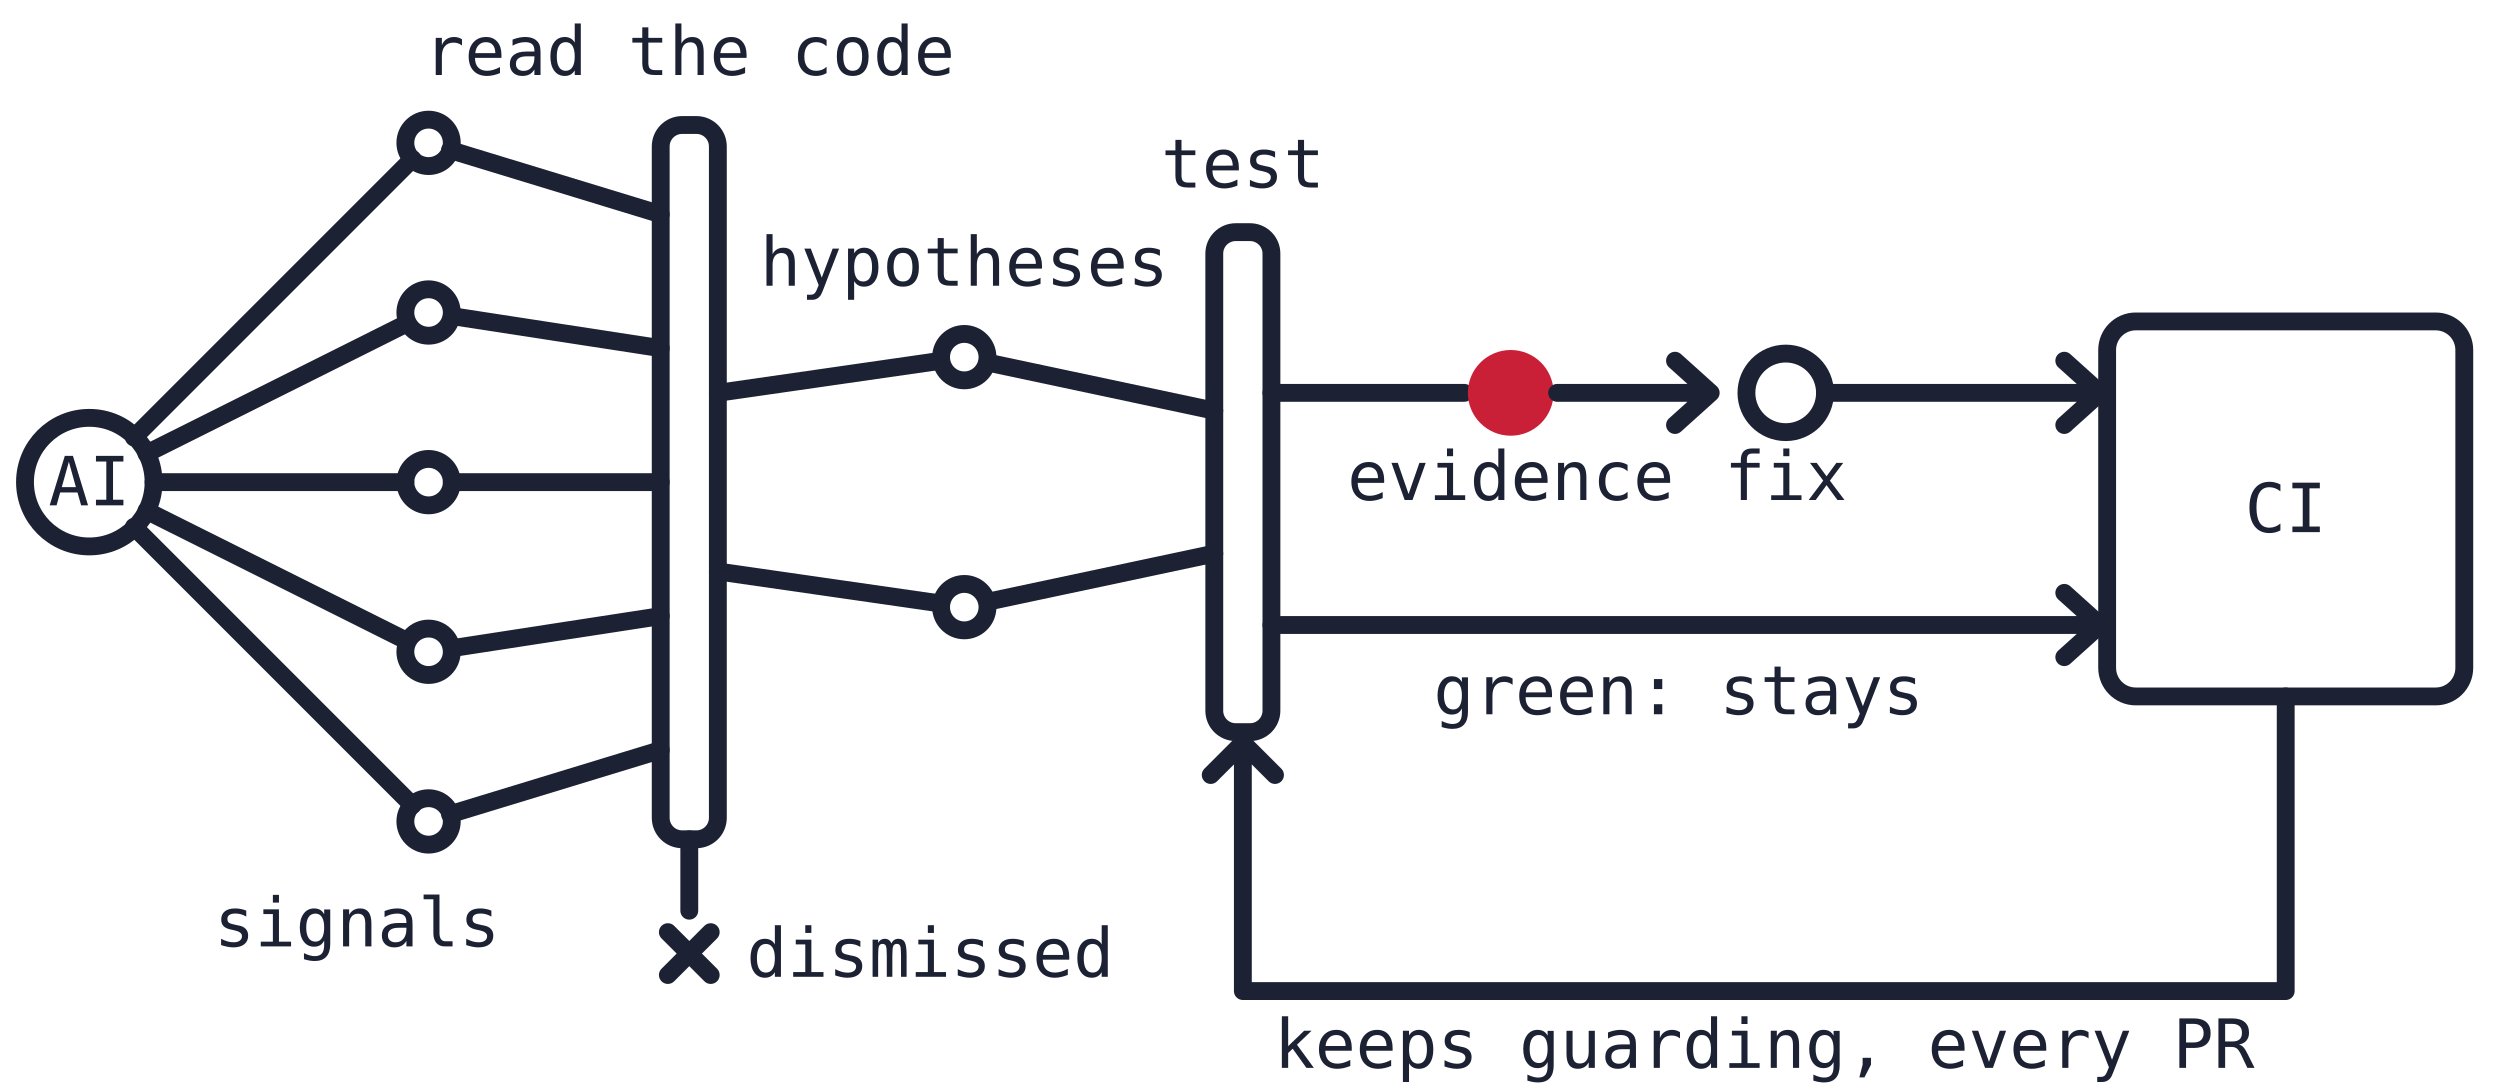
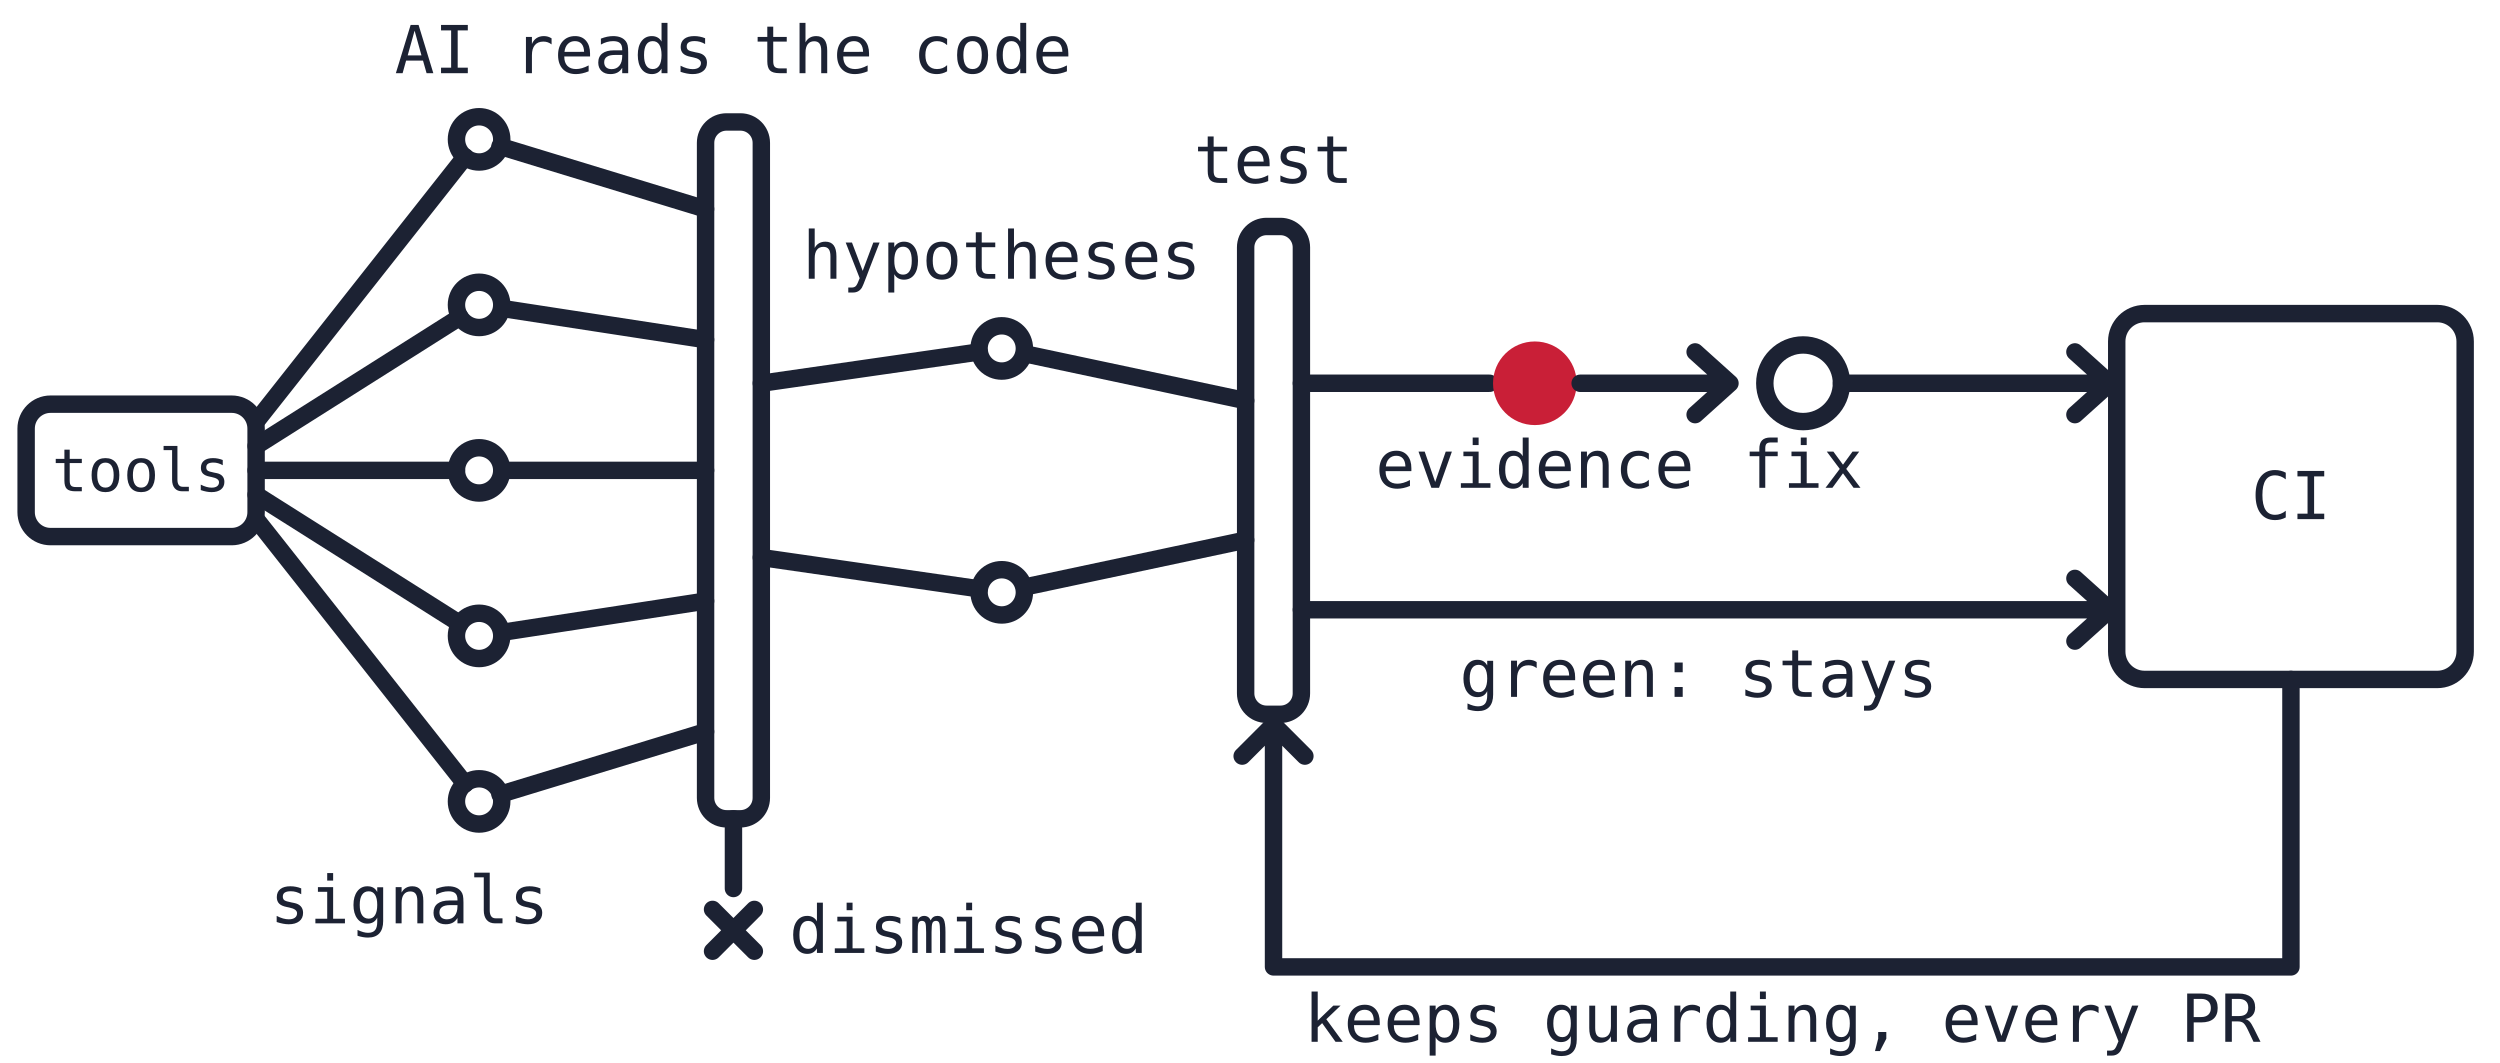
- <svg xmlns="http://www.w3.org/2000/svg" viewBox="60 30 1400 610" width="1400" height="610">
+ <svg xmlns="http://www.w3.org/2000/svg" viewBox="25 30 1435 610" width="1435" height="610">
  <g fill="none" stroke="#1C2233" stroke-width="10" stroke-linecap="round" stroke-linejoin="round" font-family="IBM Plex Mono, monospace" font-size="38">
    <g data-step="0">
-       <circle cx="110" cy="300" r="36" />
-       <text x="110" y="313" fill="#1C2233" stroke="none" text-anchor="middle">AI</text>
-       <path d="M135 275 L291 119 M142 284 L288 211 M146 300 L287 300 M142 316 L288 389 M135 325 L291 481" />
+       <rect x="40" y="262" width="132" height="76" rx="14" />
+       <text x="106" y="312" fill="#1C2233" stroke="none" text-anchor="middle" font-size="34">tools</text>
+       <path d="M172 272 L292 120 M172 286 L289 212 M172 300 L287 300 M172 314 L289 388 M172 328 L292 480" />
      <circle cx="300" cy="110" r="13" />
      <circle cx="300" cy="205" r="13" />
      <circle cx="300" cy="300" r="13" />
      <circle cx="300" cy="395" r="13" />
      <circle cx="300" cy="490" r="13" />
      <text x="300" y="560" fill="#1C2233" stroke="none" text-anchor="end" dx="40">signals</text>
    </g>
    <g data-step="1">
      <path d="M312 114 L430 150 M313 207 L430 225 M313 300 L430 300 M313 393 L430 375 M312 486 L430 450" />
      <rect x="430" y="100" width="32" height="400" rx="12" />
-       <text x="446" y="72" fill="#1C2233" stroke="none" text-anchor="middle">read the code</text>
+       <text x="446" y="72" fill="#1C2233" stroke="none" text-anchor="middle">AI reads the code</text>
      <path d="M446 500 V540" />
      <path d="M434 552 L458 576 M458 552 L434 576" />
      <text x="478" y="577" fill="#1C2233" stroke="none">dismissed</text>
      <path d="M462 250 L587 232 M462 350 L587 368" />
      <circle cx="600" cy="230" r="13" />
      <circle cx="600" cy="370" r="13" />
      <text x="600" y="190" fill="#1C2233" stroke="none" text-anchor="middle">hypotheses</text>
    </g>
    <g data-step="2">
      <path d="M613 233 L740 260 M613 367 L740 340" />
      <rect x="740" y="160" width="32" height="280" rx="12" />
      <text x="756" y="135" fill="#1C2233" stroke="none" text-anchor="middle">test</text>
      <path d="M772 250 H880" />
      <circle cx="906" cy="250" r="24" fill="#C91F37" stroke="none" />
      <text x="906" y="310" fill="#1C2233" stroke="none" text-anchor="middle">evidence</text>
      <path d="M772 380 H1236 M1216 362 L1236 380 L1216 398" />
      <text x="1000" y="430" fill="#1C2233" stroke="none" text-anchor="middle">green: stays</text>
    </g>
    <g data-step="3">
      <path d="M932 250 H1018 M998 232 L1018 250 L998 268" />
      <circle cx="1060" cy="250" r="22" />
      <text x="1060" y="310" fill="#1C2233" stroke="none" text-anchor="middle">fix</text>
      <path d="M1082 250 H1236 M1216 232 L1236 250 L1216 268" />
      <rect x="1240" y="210" width="200" height="210" rx="16" />
      <text x="1340" y="328" fill="#1C2233" stroke="none" text-anchor="middle">CI</text>
      <path d="M1340 420 V585 H756 V446 M738 464 L756 446 L774 464" />
      <text x="1048" y="628" fill="#1C2233" stroke="none" text-anchor="middle">keeps guarding, every PR</text>
    </g>
  </g>
</svg>
